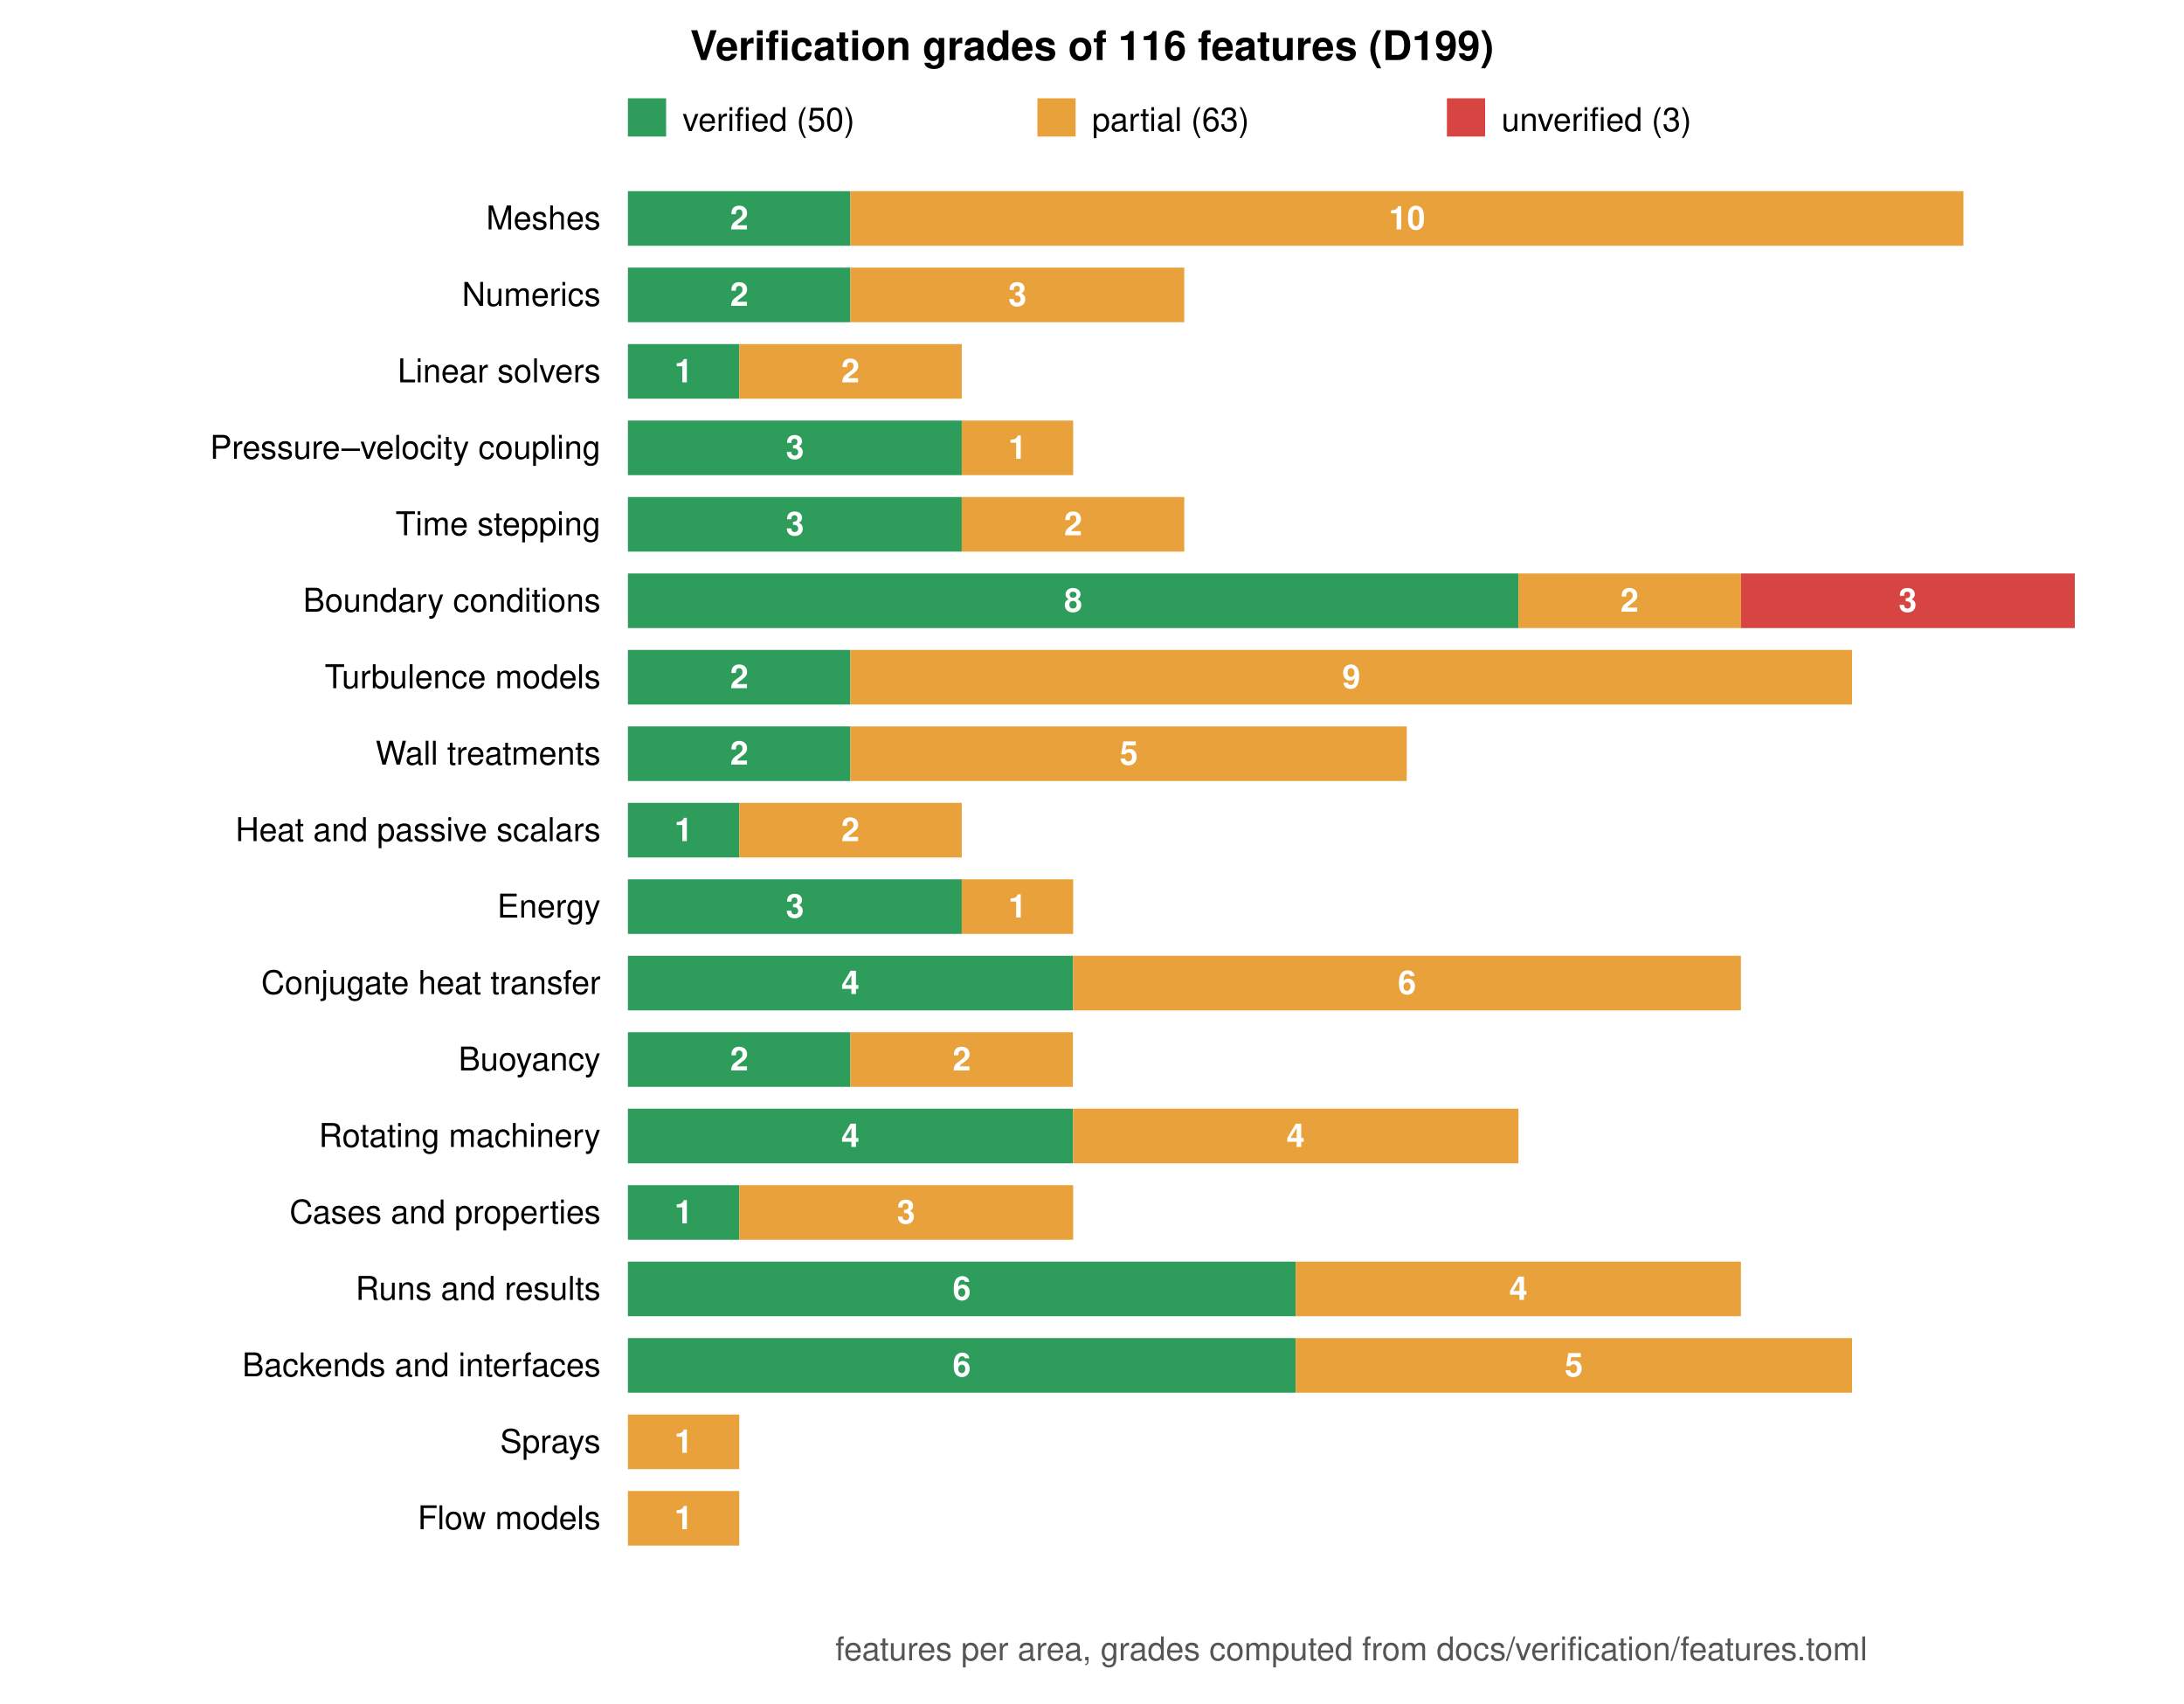
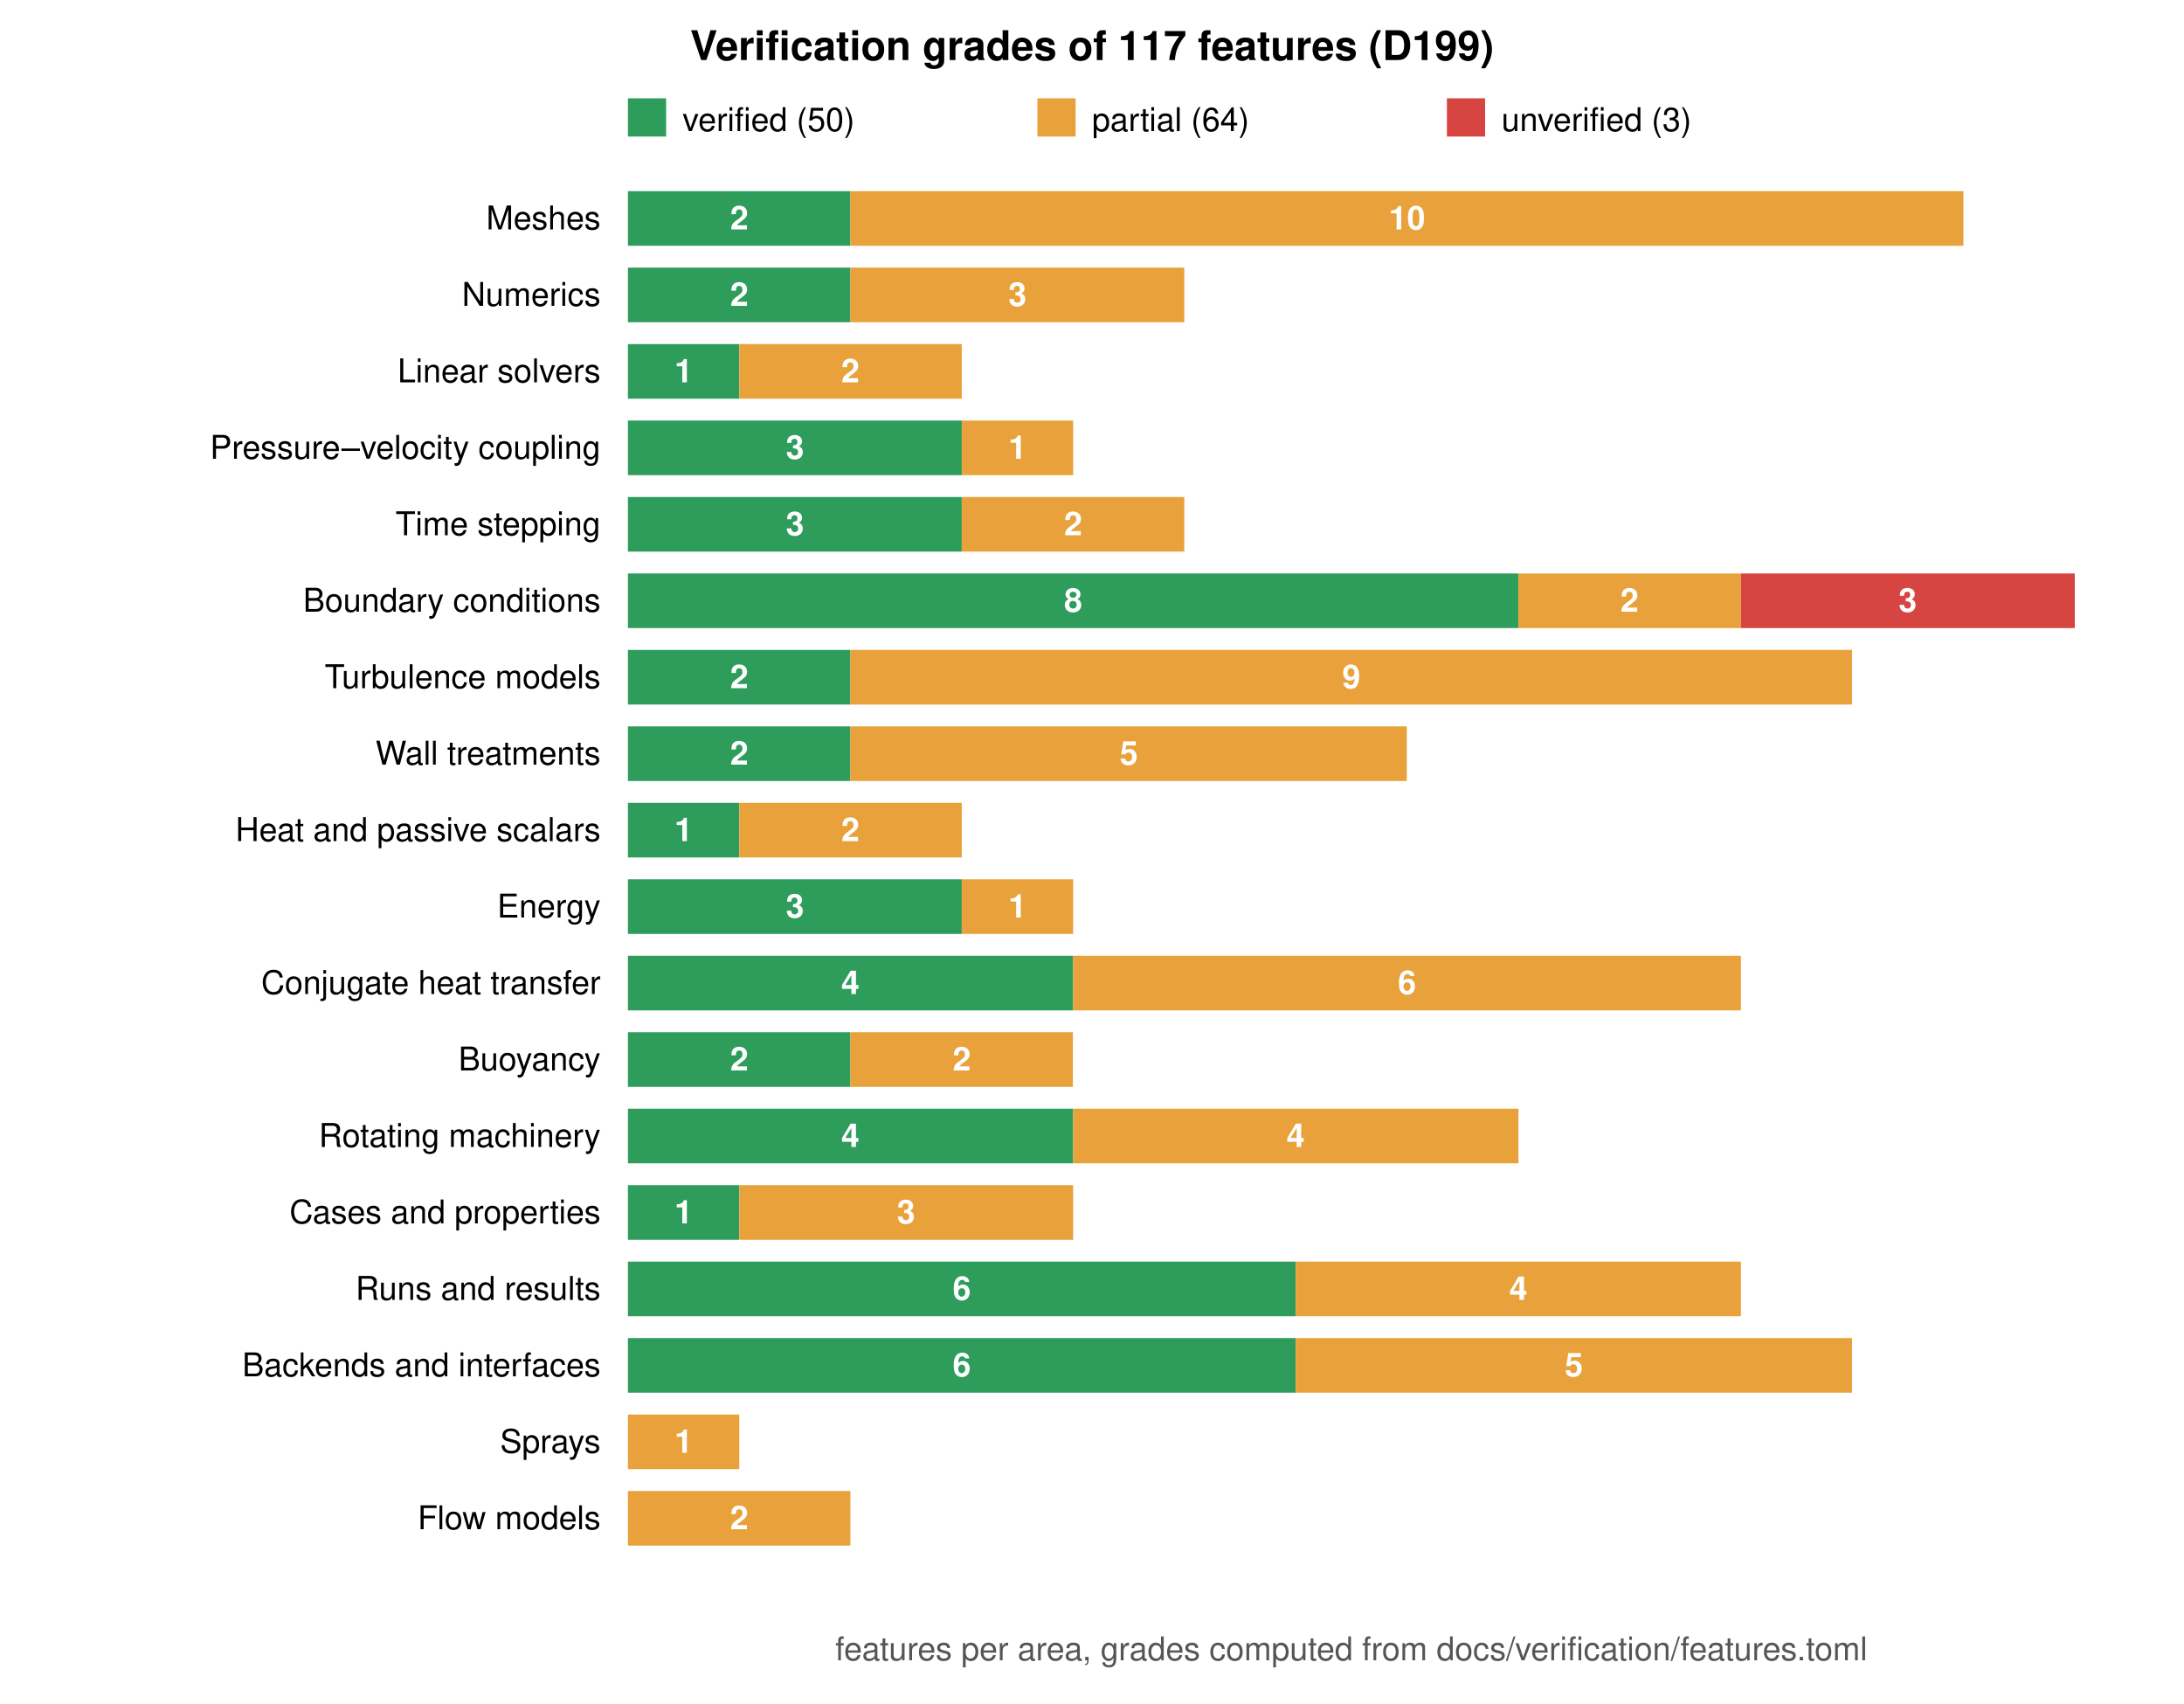
<svg xmlns="http://www.w3.org/2000/svg" viewBox="0 0 800 624" width="800" height="624" font-family="Helvetica, Arial, sans-serif" font-size="12">
  <rect width="800" height="624" fill="white" />
-   <text x="400.0" y="22" text-anchor="middle" font-size="15" font-weight="bold">Verification grades of 116 features (D199)</text>
+   <text x="400.0" y="22" text-anchor="middle" font-size="15" font-weight="bold">Verification grades of 117 features (D199)</text>
  <rect x="230" y="36" width="14" height="14" fill="#2e9d5b" />
  <text x="250" y="48">verified (50)</text>
  <rect x="380" y="36" width="14" height="14" fill="#e9a23b" />
-   <text x="400" y="48">partial (63)</text>
+   <text x="400" y="48">partial (64)</text>
  <rect x="530" y="36" width="14" height="14" fill="#d64541" />
  <text x="550" y="48">unverified (3)</text>
  <text x="220" y="84.0" text-anchor="end">Meshes</text>
  <rect x="230.0" y="70" width="81.5" height="20" fill="#2e9d5b" />
  <text x="270.8" y="84.0" text-anchor="middle" fill="white" font-weight="bold">2</text>
  <rect x="311.5" y="70" width="407.7" height="20" fill="#e9a23b" />
  <text x="515.4" y="84.0" text-anchor="middle" fill="white" font-weight="bold">10</text>
  <text x="220" y="112.0" text-anchor="end">Numerics</text>
  <rect x="230.0" y="98" width="81.5" height="20" fill="#2e9d5b" />
  <text x="270.8" y="112.0" text-anchor="middle" fill="white" font-weight="bold">2</text>
  <rect x="311.5" y="98" width="122.3" height="20" fill="#e9a23b" />
  <text x="372.7" y="112.0" text-anchor="middle" fill="white" font-weight="bold">3</text>
  <text x="220" y="140.0" text-anchor="end">Linear solvers</text>
  <rect x="230.0" y="126" width="40.8" height="20" fill="#2e9d5b" />
  <text x="250.4" y="140.0" text-anchor="middle" fill="white" font-weight="bold">1</text>
  <rect x="270.8" y="126" width="81.5" height="20" fill="#e9a23b" />
  <text x="311.5" y="140.0" text-anchor="middle" fill="white" font-weight="bold">2</text>
  <text x="220" y="168.0" text-anchor="end">Pressure–velocity coupling</text>
  <rect x="230.0" y="154" width="122.3" height="20" fill="#2e9d5b" />
  <text x="291.2" y="168.0" text-anchor="middle" fill="white" font-weight="bold">3</text>
  <rect x="352.3" y="154" width="40.8" height="20" fill="#e9a23b" />
  <text x="372.7" y="168.0" text-anchor="middle" fill="white" font-weight="bold">1</text>
  <text x="220" y="196.0" text-anchor="end">Time stepping</text>
  <rect x="230.0" y="182" width="122.3" height="20" fill="#2e9d5b" />
  <text x="291.2" y="196.0" text-anchor="middle" fill="white" font-weight="bold">3</text>
  <rect x="352.3" y="182" width="81.5" height="20" fill="#e9a23b" />
  <text x="393.1" y="196.0" text-anchor="middle" fill="white" font-weight="bold">2</text>
  <text x="220" y="224.0" text-anchor="end">Boundary conditions</text>
  <rect x="230.0" y="210" width="326.2" height="20" fill="#2e9d5b" />
  <text x="393.1" y="224.0" text-anchor="middle" fill="white" font-weight="bold">8</text>
  <rect x="556.2" y="210" width="81.5" height="20" fill="#e9a23b" />
  <text x="596.9" y="224.0" text-anchor="middle" fill="white" font-weight="bold">2</text>
  <rect x="637.7" y="210" width="122.3" height="20" fill="#d64541" />
  <text x="698.8" y="224.0" text-anchor="middle" fill="white" font-weight="bold">3</text>
  <text x="220" y="252.0" text-anchor="end">Turbulence models</text>
  <rect x="230.0" y="238" width="81.5" height="20" fill="#2e9d5b" />
  <text x="270.8" y="252.0" text-anchor="middle" fill="white" font-weight="bold">2</text>
  <rect x="311.5" y="238" width="366.9" height="20" fill="#e9a23b" />
  <text x="495.0" y="252.0" text-anchor="middle" fill="white" font-weight="bold">9</text>
  <text x="220" y="280.0" text-anchor="end">Wall treatments</text>
  <rect x="230.0" y="266" width="81.5" height="20" fill="#2e9d5b" />
  <text x="270.8" y="280.0" text-anchor="middle" fill="white" font-weight="bold">2</text>
  <rect x="311.5" y="266" width="203.8" height="20" fill="#e9a23b" />
  <text x="413.5" y="280.0" text-anchor="middle" fill="white" font-weight="bold">5</text>
  <text x="220" y="308.0" text-anchor="end">Heat and passive scalars</text>
  <rect x="230.0" y="294" width="40.8" height="20" fill="#2e9d5b" />
  <text x="250.4" y="308.0" text-anchor="middle" fill="white" font-weight="bold">1</text>
  <rect x="270.8" y="294" width="81.5" height="20" fill="#e9a23b" />
  <text x="311.5" y="308.0" text-anchor="middle" fill="white" font-weight="bold">2</text>
  <text x="220" y="336.0" text-anchor="end">Energy</text>
  <rect x="230.0" y="322" width="122.3" height="20" fill="#2e9d5b" />
  <text x="291.2" y="336.0" text-anchor="middle" fill="white" font-weight="bold">3</text>
  <rect x="352.3" y="322" width="40.8" height="20" fill="#e9a23b" />
  <text x="372.7" y="336.0" text-anchor="middle" fill="white" font-weight="bold">1</text>
  <text x="220" y="364.0" text-anchor="end">Conjugate heat transfer</text>
  <rect x="230.0" y="350" width="163.1" height="20" fill="#2e9d5b" />
  <text x="311.5" y="364.0" text-anchor="middle" fill="white" font-weight="bold">4</text>
  <rect x="393.1" y="350" width="244.6" height="20" fill="#e9a23b" />
  <text x="515.4" y="364.0" text-anchor="middle" fill="white" font-weight="bold">6</text>
  <text x="220" y="392.0" text-anchor="end">Buoyancy</text>
  <rect x="230.0" y="378" width="81.5" height="20" fill="#2e9d5b" />
  <text x="270.8" y="392.0" text-anchor="middle" fill="white" font-weight="bold">2</text>
  <rect x="311.5" y="378" width="81.5" height="20" fill="#e9a23b" />
  <text x="352.3" y="392.0" text-anchor="middle" fill="white" font-weight="bold">2</text>
  <text x="220" y="420.0" text-anchor="end">Rotating machinery</text>
  <rect x="230.0" y="406" width="163.1" height="20" fill="#2e9d5b" />
  <text x="311.5" y="420.0" text-anchor="middle" fill="white" font-weight="bold">4</text>
  <rect x="393.1" y="406" width="163.1" height="20" fill="#e9a23b" />
  <text x="474.6" y="420.0" text-anchor="middle" fill="white" font-weight="bold">4</text>
  <text x="220" y="448.0" text-anchor="end">Cases and properties</text>
  <rect x="230.0" y="434" width="40.8" height="20" fill="#2e9d5b" />
  <text x="250.4" y="448.0" text-anchor="middle" fill="white" font-weight="bold">1</text>
  <rect x="270.8" y="434" width="122.3" height="20" fill="#e9a23b" />
  <text x="331.9" y="448.0" text-anchor="middle" fill="white" font-weight="bold">3</text>
  <text x="220" y="476.0" text-anchor="end">Runs and results</text>
  <rect x="230.0" y="462" width="244.6" height="20" fill="#2e9d5b" />
  <text x="352.3" y="476.0" text-anchor="middle" fill="white" font-weight="bold">6</text>
  <rect x="474.6" y="462" width="163.1" height="20" fill="#e9a23b" />
  <text x="556.2" y="476.0" text-anchor="middle" fill="white" font-weight="bold">4</text>
  <text x="220" y="504.0" text-anchor="end">Backends and interfaces</text>
  <rect x="230.0" y="490" width="244.6" height="20" fill="#2e9d5b" />
  <text x="352.3" y="504.0" text-anchor="middle" fill="white" font-weight="bold">6</text>
  <rect x="474.6" y="490" width="203.8" height="20" fill="#e9a23b" />
  <text x="576.5" y="504.0" text-anchor="middle" fill="white" font-weight="bold">5</text>
  <text x="220" y="532.0" text-anchor="end">Sprays</text>
  <rect x="230.0" y="518" width="40.8" height="20" fill="#e9a23b" />
  <text x="250.4" y="532.0" text-anchor="middle" fill="white" font-weight="bold">1</text>
  <text x="220" y="560.0" text-anchor="end">Flow models</text>
-   <rect x="230.0" y="546" width="40.8" height="20" fill="#e9a23b" />
-   <text x="250.4" y="560.0" text-anchor="middle" fill="white" font-weight="bold">1</text>
+   <rect x="230.0" y="546" width="81.5" height="20" fill="#e9a23b" />
+   <text x="270.8" y="560.0" text-anchor="middle" fill="white" font-weight="bold">2</text>
  <text x="495.0" y="608" text-anchor="middle" fill="#555">features per area, grades computed from docs/verification/features.toml</text>
</svg>
